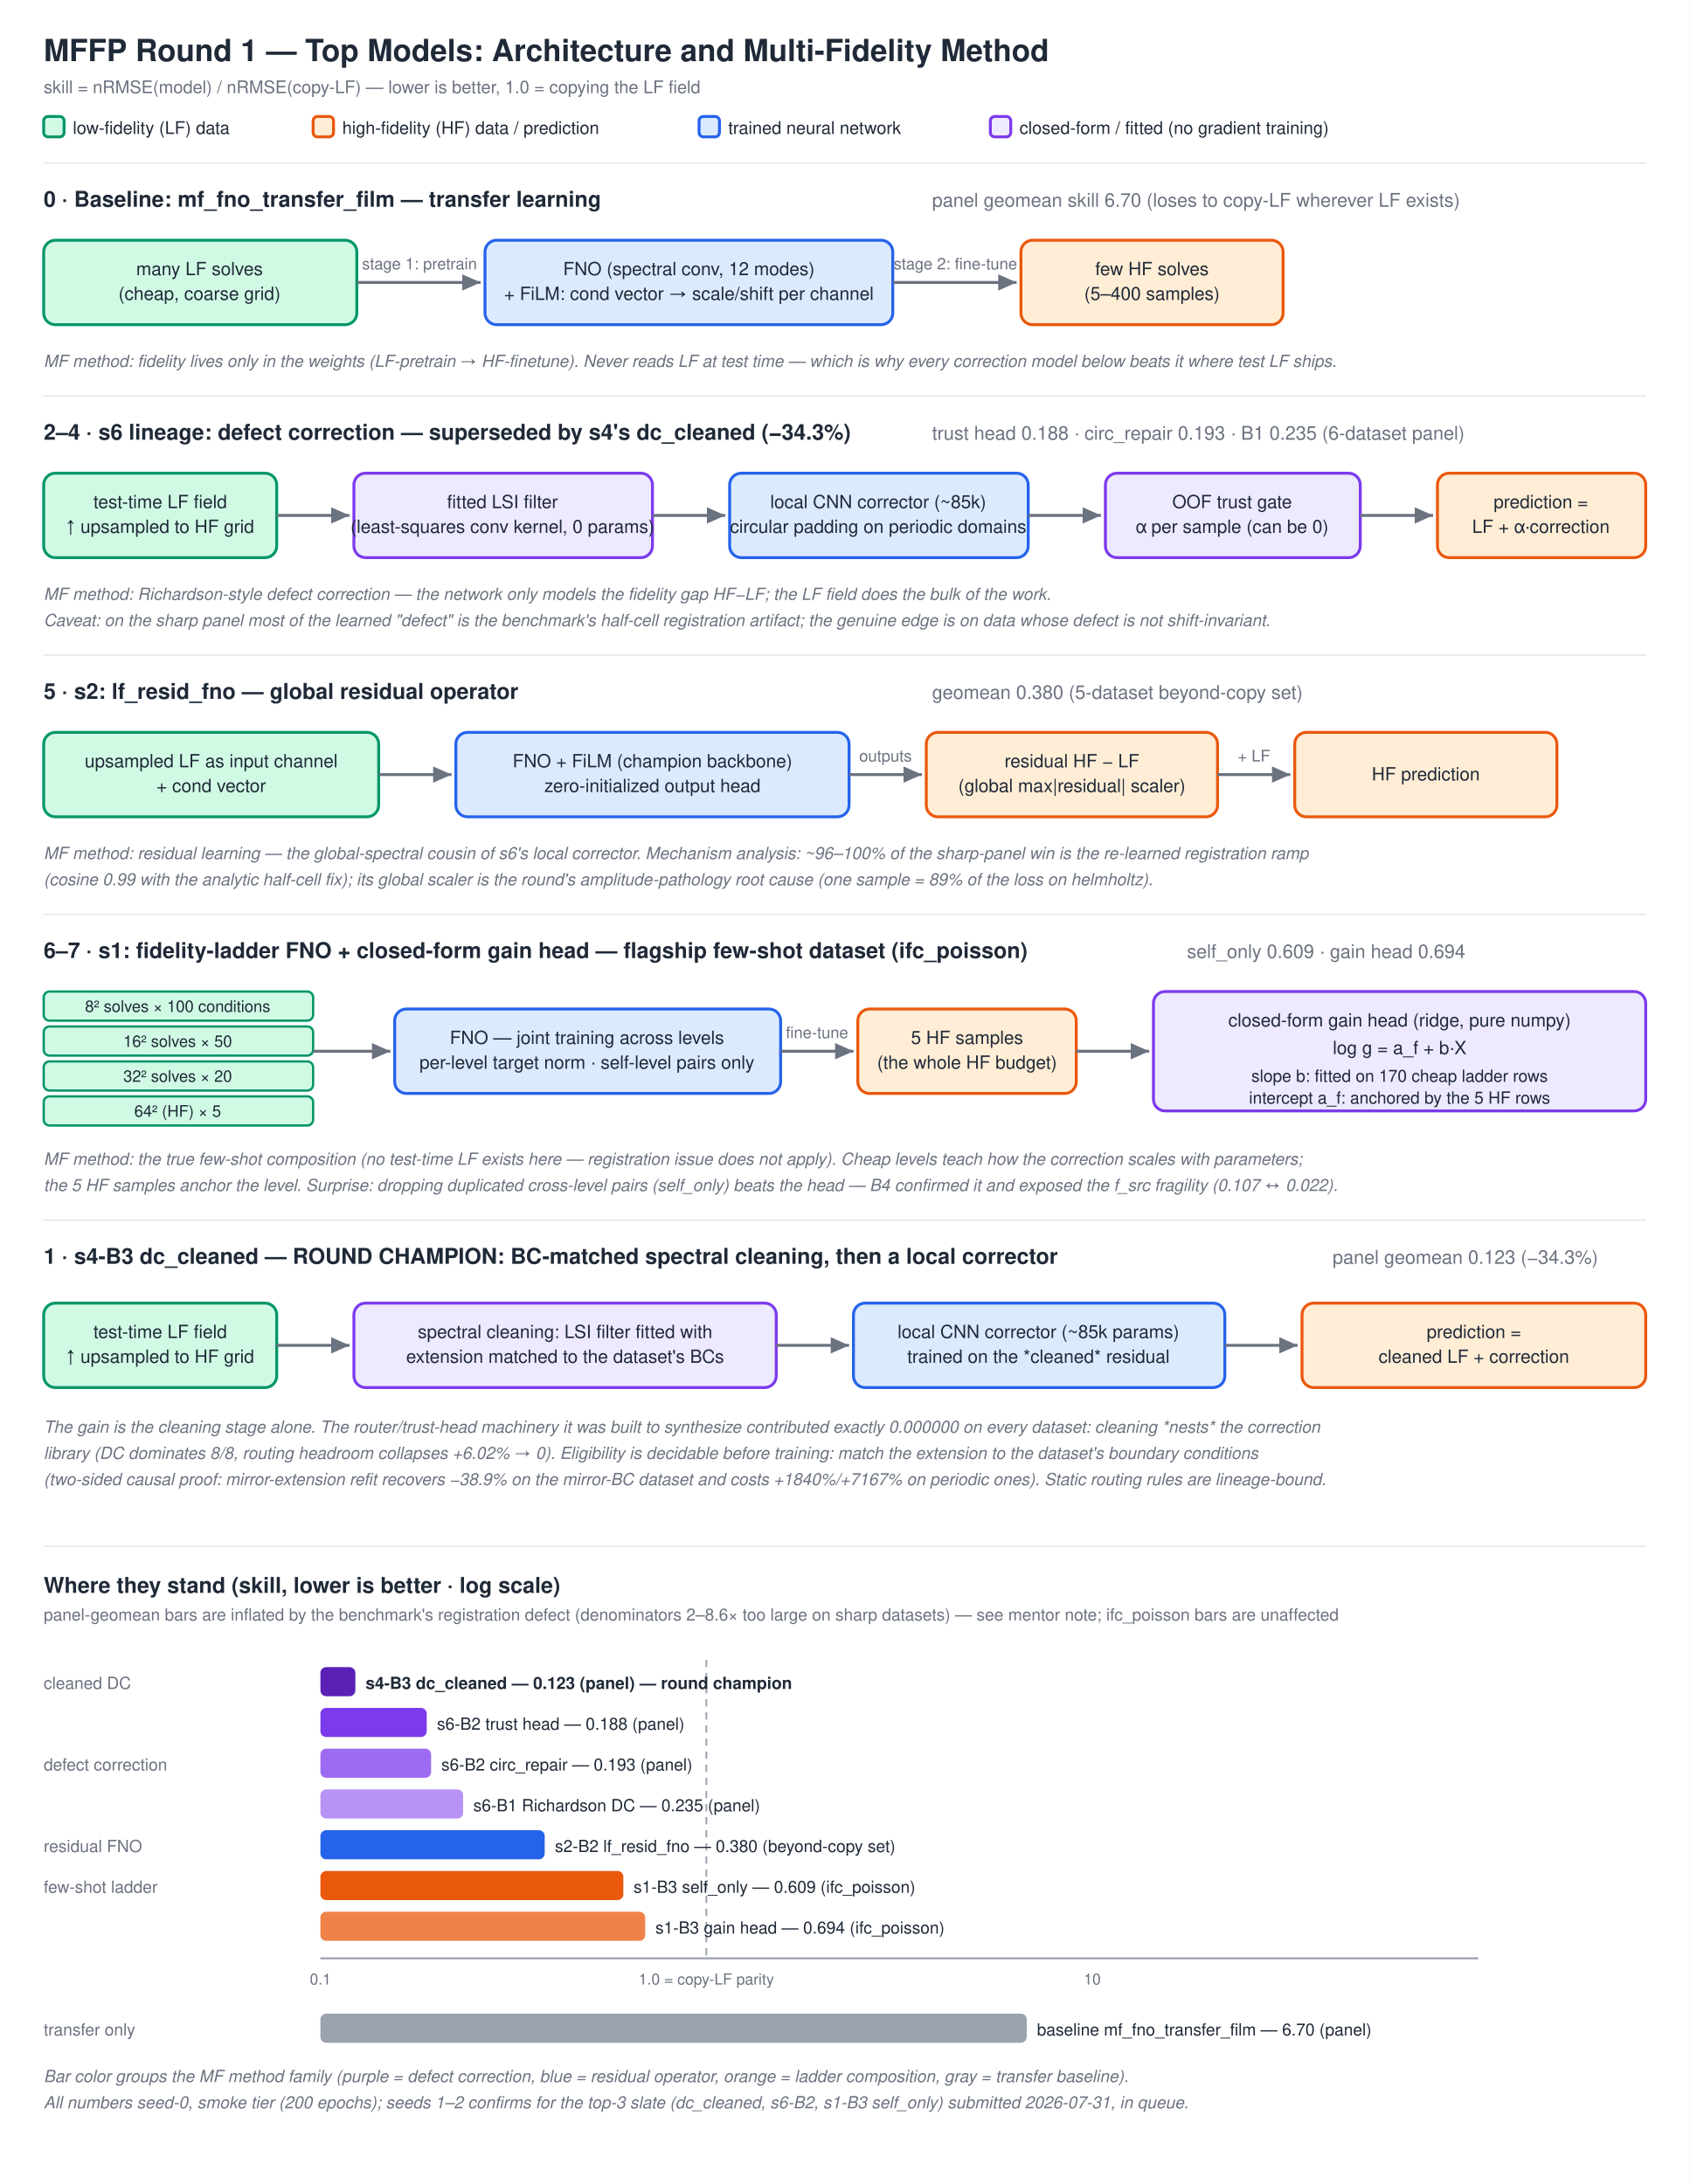
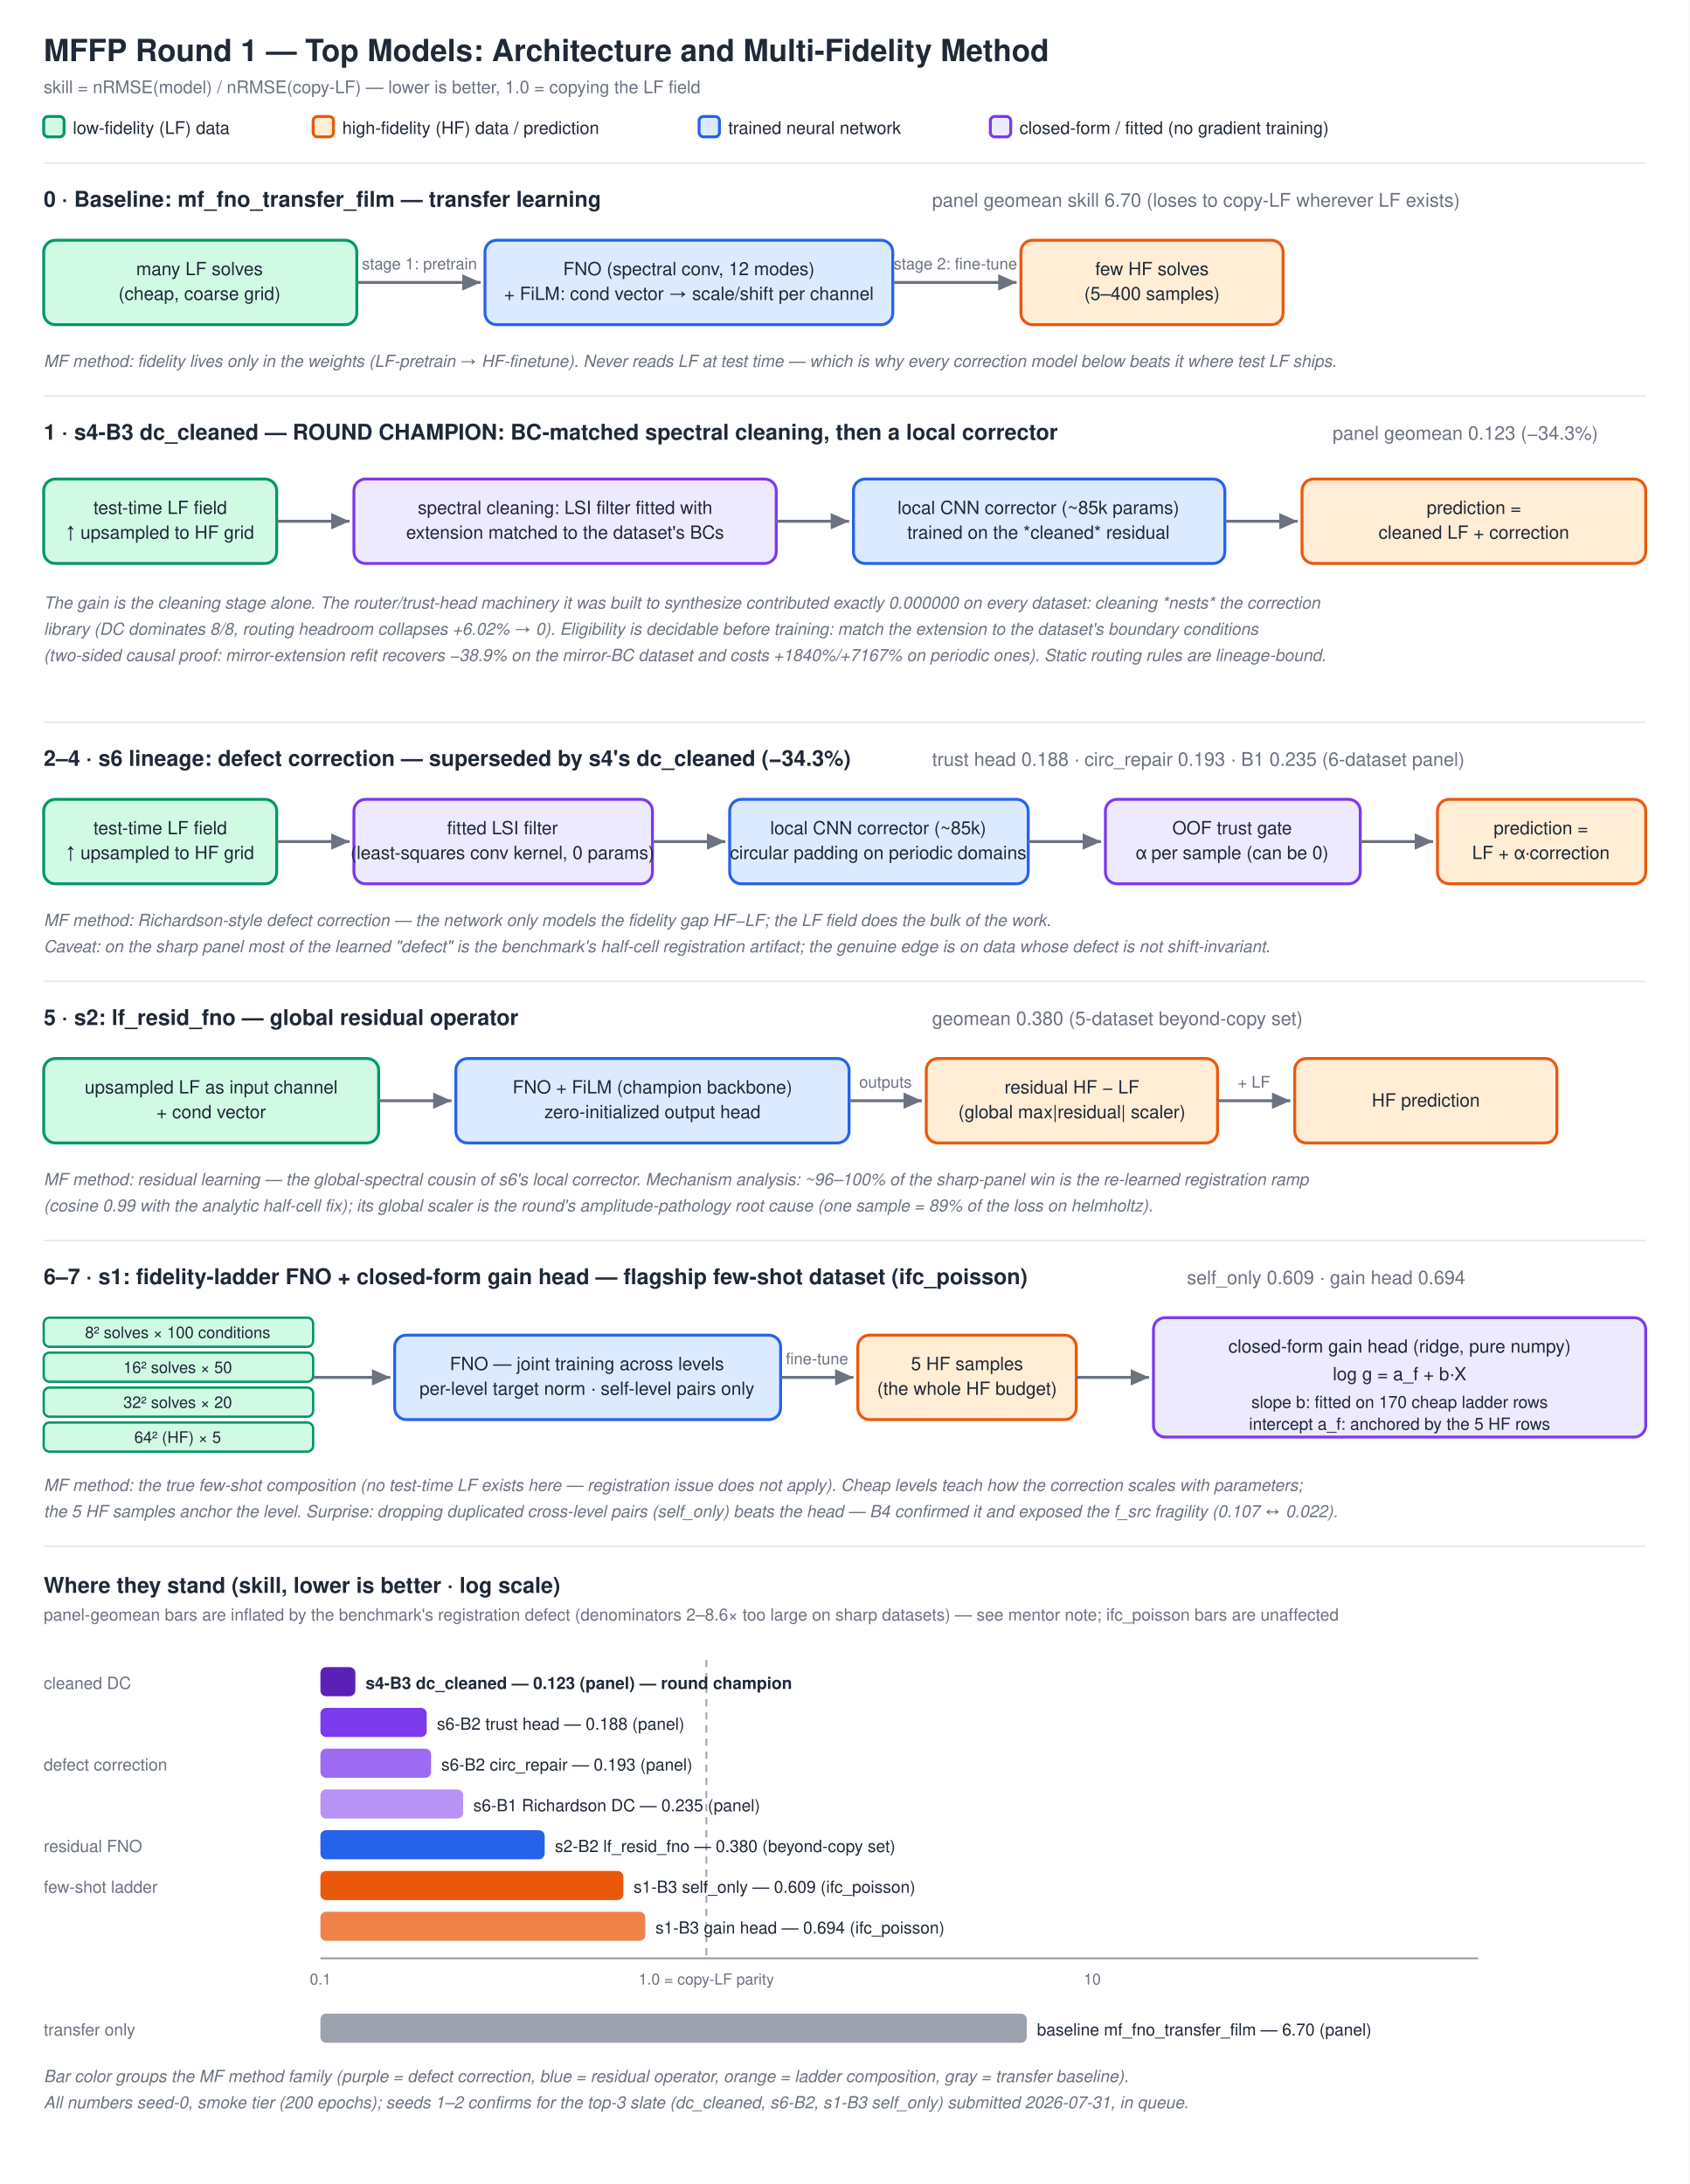
<svg xmlns="http://www.w3.org/2000/svg" width="1160" height="1500" viewBox="0 0 1160 1500" font-family="Helvetica, Arial, sans-serif">
  <defs>
    <marker id="arr" viewBox="0 0 10 10" refX="9" refY="5" markerWidth="7" markerHeight="7" orient="auto-start-reverse">
      <path d="M 0 1 L 9 5 L 0 9 z" fill="#6B7280" />
    </marker>
  </defs>
  <rect width="1160" height="1500" fill="#FFFFFF" />
  <text x="30" y="42" font-size="21" font-weight="bold" fill="#1F2937">MFFP Round 1 — Top Models: Architecture and Multi-Fidelity Method</text>
  <text x="30" y="64" font-size="12" fill="#6B7280">skill = nRMSE(model) / nRMSE(copy-LF) — lower is better, 1.0 = copying the LF field</text>
  <g font-size="12" fill="#1F2937">
    <rect x="30" y="80" width="14" height="14" rx="3" fill="#D1FAE5" stroke="#059669" stroke-width="2" />
    <text x="50" y="92">low-fidelity (LF) data</text>
    <rect x="215" y="80" width="14" height="14" rx="3" fill="#FFEDD5" stroke="#EA580C" stroke-width="2" />
    <text x="235" y="92">high-fidelity (HF) data / prediction</text>
    <rect x="480" y="80" width="14" height="14" rx="3" fill="#DBEAFE" stroke="#2563EB" stroke-width="2" />
    <text x="500" y="92">trained neural network</text>
    <rect x="680" y="80" width="14" height="14" rx="3" fill="#EDE9FE" stroke="#7C3AED" stroke-width="2" />
    <text x="700" y="92">closed-form / fitted (no gradient training)</text>
  </g>
  <line x1="30" y1="112" x2="1130" y2="112" stroke="#E5E7EB" stroke-width="1" />
  <g>
    <text x="30" y="142" font-size="15" font-weight="bold" fill="#1F2937">0 · Baseline: mf_fno_transfer_film — transfer learning</text>
    <text x="640" y="142" font-size="13" fill="#6B7280">panel geomean skill 6.70 (loses to copy-LF wherever LF exists)</text>
    <rect x="30" y="165" width="215" height="58" rx="8" fill="#D1FAE5" stroke="#059669" stroke-width="2" />
    <text x="137" y="189" font-size="12.5" fill="#1F2937" text-anchor="middle">many LF solves</text>
    <text x="137" y="206" font-size="12.5" fill="#1F2937" text-anchor="middle">(cheap, coarse grid)</text>
    <line x1="245" y1="194" x2="330" y2="194" stroke="#6B7280" stroke-width="2" marker-end="url(#arr)" />
    <text x="288" y="185" font-size="11" fill="#6B7280" text-anchor="middle">stage 1: pretrain</text>
    <rect x="333" y="165" width="280" height="58" rx="8" fill="#DBEAFE" stroke="#2563EB" stroke-width="2" />
    <text x="473" y="189" font-size="12.5" fill="#1F2937" text-anchor="middle">FNO (spectral conv, 12 modes)</text>
    <text x="473" y="206" font-size="12.5" fill="#1F2937" text-anchor="middle">+ FiLM: cond vector → scale/shift per channel</text>
    <line x1="613" y1="194" x2="698" y2="194" stroke="#6B7280" stroke-width="2" marker-end="url(#arr)" />
    <text x="656" y="185" font-size="11" fill="#6B7280" text-anchor="middle">stage 2: fine-tune</text>
    <rect x="701" y="165" width="180" height="58" rx="8" fill="#FFEDD5" stroke="#EA580C" stroke-width="2" />
    <text x="791" y="189" font-size="12.5" fill="#1F2937" text-anchor="middle">few HF solves</text>
    <text x="791" y="206" font-size="12.5" fill="#1F2937" text-anchor="middle">(5–400 samples)</text>
    <text x="30" y="252" font-size="11.5" font-style="italic" fill="#6B7280">MF method: fidelity lives only in the weights (LF-pretrain → HF-finetune). Never reads LF at test time — which is why every correction model below beats it where test LF ships.</text>
  </g>
  <line x1="30" y1="272" x2="1130" y2="272" stroke="#E5E7EB" stroke-width="1" />
-   <g>
+   <g transform="translate(0,224)">
    <text x="30" y="302" font-size="15" font-weight="bold" fill="#1F2937">2–4 · s6 lineage: defect correction — superseded by s4's dc_cleaned (−34.3%)</text>
    <text x="640" y="302" font-size="13" fill="#6B7280">trust head 0.188 · circ_repair 0.193 · B1 0.235 (6-dataset panel)</text>
    <rect x="30" y="325" width="160" height="58" rx="8" fill="#D1FAE5" stroke="#059669" stroke-width="2" />
    <text x="110" y="349" font-size="12.5" fill="#1F2937" text-anchor="middle">test-time LF field</text>
    <text x="110" y="366" font-size="12.5" fill="#1F2937" text-anchor="middle">↑ upsampled to HF grid</text>
    <line x1="190" y1="354" x2="240" y2="354" stroke="#6B7280" stroke-width="2" marker-end="url(#arr)" />
    <rect x="243" y="325" width="205" height="58" rx="8" fill="#EDE9FE" stroke="#7C3AED" stroke-width="2" />
    <text x="345" y="349" font-size="12.5" fill="#1F2937" text-anchor="middle">fitted LSI filter</text>
    <text x="345" y="366" font-size="12.5" fill="#1F2937" text-anchor="middle">(least-squares conv kernel, 0 params)</text>
    <line x1="448" y1="354" x2="498" y2="354" stroke="#6B7280" stroke-width="2" marker-end="url(#arr)" />
    <rect x="501" y="325" width="205" height="58" rx="8" fill="#DBEAFE" stroke="#2563EB" stroke-width="2" />
    <text x="603" y="349" font-size="12.5" fill="#1F2937" text-anchor="middle">local CNN corrector (~85k)</text>
    <text x="603" y="366" font-size="12.5" fill="#1F2937" text-anchor="middle">circular padding on periodic domains</text>
    <line x1="706" y1="354" x2="756" y2="354" stroke="#6B7280" stroke-width="2" marker-end="url(#arr)" />
    <rect x="759" y="325" width="175" height="58" rx="8" fill="#EDE9FE" stroke="#7C3AED" stroke-width="2" />
    <text x="846" y="349" font-size="12.5" fill="#1F2937" text-anchor="middle">OOF trust gate</text>
    <text x="846" y="366" font-size="12.5" fill="#1F2937" text-anchor="middle">α per sample (can be 0)</text>
    <line x1="934" y1="354" x2="984" y2="354" stroke="#6B7280" stroke-width="2" marker-end="url(#arr)" />
    <rect x="987" y="325" width="143" height="58" rx="8" fill="#FFEDD5" stroke="#EA580C" stroke-width="2" />
    <text x="1058" y="349" font-size="12.5" fill="#1F2937" text-anchor="middle">prediction =</text>
    <text x="1058" y="366" font-size="12.5" fill="#1F2937" text-anchor="middle">LF + α·correction</text>
    <text x="30" y="412" font-size="11.5" font-style="italic" fill="#6B7280">MF method: Richardson-style defect correction — the network only models the fidelity gap HF−LF; the LF field does the bulk of the work.</text>
    <text x="30" y="430" font-size="11.5" font-style="italic" fill="#6B7280">Caveat: on the sharp panel most of the learned "defect" is the benchmark's half-cell registration artifact; the genuine edge is on data whose defect is not shift-invariant.</text>
  </g>
-   <line x1="30" y1="450" x2="1130" y2="450" stroke="#E5E7EB" stroke-width="1" />
-   <g>
+   <line x1="30" y1="496" x2="1130" y2="496" stroke="#E5E7EB" stroke-width="1" />
+   <g transform="translate(0,224)">
    <text x="30" y="480" font-size="15" font-weight="bold" fill="#1F2937">5 · s2: lf_resid_fno — global residual operator</text>
    <text x="640" y="480" font-size="13" fill="#6B7280">geomean 0.380 (5-dataset beyond-copy set)</text>
    <rect x="30" y="503" width="230" height="58" rx="8" fill="#D1FAE5" stroke="#059669" stroke-width="2" />
    <text x="145" y="527" font-size="12.5" fill="#1F2937" text-anchor="middle">upsampled LF as input channel</text>
    <text x="145" y="544" font-size="12.5" fill="#1F2937" text-anchor="middle">+ cond vector</text>
    <line x1="260" y1="532" x2="310" y2="532" stroke="#6B7280" stroke-width="2" marker-end="url(#arr)" />
    <rect x="313" y="503" width="270" height="58" rx="8" fill="#DBEAFE" stroke="#2563EB" stroke-width="2" />
    <text x="448" y="527" font-size="12.5" fill="#1F2937" text-anchor="middle">FNO + FiLM (champion backbone)</text>
    <text x="448" y="544" font-size="12.5" fill="#1F2937" text-anchor="middle">zero-initialized output head</text>
    <line x1="583" y1="532" x2="633" y2="532" stroke="#6B7280" stroke-width="2" marker-end="url(#arr)" />
    <text x="608" y="523" font-size="11" fill="#6B7280" text-anchor="middle">outputs</text>
    <rect x="636" y="503" width="200" height="58" rx="8" fill="#FFEDD5" stroke="#EA580C" stroke-width="2" />
    <text x="736" y="527" font-size="12.5" fill="#1F2937" text-anchor="middle">residual  HF − LF</text>
    <text x="736" y="544" font-size="12.5" fill="#1F2937" text-anchor="middle">(global max|residual| scaler)</text>
    <line x1="836" y1="532" x2="886" y2="532" stroke="#6B7280" stroke-width="2" marker-end="url(#arr)" />
    <text x="861" y="523" font-size="11" fill="#6B7280" text-anchor="middle">+ LF</text>
    <rect x="889" y="503" width="180" height="58" rx="8" fill="#FFEDD5" stroke="#EA580C" stroke-width="2" />
    <text x="979" y="536" font-size="12.5" fill="#1F2937" text-anchor="middle">HF prediction</text>
    <text x="30" y="590" font-size="11.5" font-style="italic" fill="#6B7280">MF method: residual learning — the global-spectral cousin of s6's local corrector. Mechanism analysis: ~96–100% of the sharp-panel win is the re-learned registration ramp</text>
    <text x="30" y="608" font-size="11.5" font-style="italic" fill="#6B7280">(cosine 0.99 with the analytic half-cell fix); its global scaler is the round's amplitude-pathology root cause (one sample = 89% of the loss on helmholtz).</text>
  </g>
-   <line x1="30" y1="628" x2="1130" y2="628" stroke="#E5E7EB" stroke-width="1" />
-   <g>
+   <line x1="30" y1="674" x2="1130" y2="674" stroke="#E5E7EB" stroke-width="1" />
+   <g transform="translate(0,224)">
    <text x="30" y="658" font-size="15" font-weight="bold" fill="#1F2937">6–7 · s1: fidelity-ladder FNO + closed-form gain head — flagship few-shot dataset (ifc_poisson)</text>
    <text x="815" y="658" font-size="13" fill="#6B7280">self_only 0.609 · gain head 0.694</text>
    <rect x="30" y="681" width="185" height="20" rx="4" fill="#D1FAE5" stroke="#059669" stroke-width="1.6" />
    <rect x="30" y="705" width="185" height="20" rx="4" fill="#D1FAE5" stroke="#059669" stroke-width="1.6" />
    <rect x="30" y="729" width="185" height="20" rx="4" fill="#D1FAE5" stroke="#059669" stroke-width="1.6" />
    <rect x="30" y="753" width="185" height="20" rx="4" fill="#D1FAE5" stroke="#059669" stroke-width="1.6" />
    <text x="122" y="695" font-size="11" fill="#1F2937" text-anchor="middle">8² solves × 100 conditions</text>
    <text x="122" y="719" font-size="11" fill="#1F2937" text-anchor="middle">16² solves × 50</text>
    <text x="122" y="743" font-size="11" fill="#1F2937" text-anchor="middle">32² solves × 20</text>
    <text x="122" y="767" font-size="11" fill="#1F2937" text-anchor="middle">64² (HF) × 5</text>
    <line x1="215" y1="722" x2="268" y2="722" stroke="#6B7280" stroke-width="2" marker-end="url(#arr)" />
    <rect x="271" y="693" width="265" height="58" rx="8" fill="#DBEAFE" stroke="#2563EB" stroke-width="2" />
    <text x="403" y="717" font-size="12.5" fill="#1F2937" text-anchor="middle">FNO — joint training across levels</text>
    <text x="403" y="734" font-size="12.5" fill="#1F2937" text-anchor="middle">per-level target norm · self-level pairs only</text>
    <line x1="536" y1="722" x2="586" y2="722" stroke="#6B7280" stroke-width="2" marker-end="url(#arr)" />
    <text x="561" y="713" font-size="11" fill="#6B7280" text-anchor="middle">fine-tune</text>
    <rect x="589" y="693" width="150" height="58" rx="8" fill="#FFEDD5" stroke="#EA580C" stroke-width="2" />
    <text x="664" y="717" font-size="12.5" fill="#1F2937" text-anchor="middle">5 HF samples</text>
    <text x="664" y="734" font-size="12.5" fill="#1F2937" text-anchor="middle">(the whole HF budget)</text>
    <line x1="739" y1="722" x2="789" y2="722" stroke="#6B7280" stroke-width="2" marker-end="url(#arr)" />
    <rect x="792" y="681" width="338" height="82" rx="8" fill="#EDE9FE" stroke="#7C3AED" stroke-width="2" />
    <text x="961" y="705" font-size="12.5" fill="#1F2937" text-anchor="middle">closed-form gain head (ridge, pure numpy)</text>
    <text x="961" y="724" font-size="12.5" fill="#1F2937" text-anchor="middle">log g = a_f + b·X</text>
    <text x="961" y="743" font-size="11.5" fill="#1F2937" text-anchor="middle">slope b: fitted on 170 cheap ladder rows</text>
    <text x="961" y="758" font-size="11.5" fill="#1F2937" text-anchor="middle">intercept a_f: anchored by the 5 HF rows</text>
    <text x="30" y="800" font-size="11.5" font-style="italic" fill="#6B7280">MF method: the true few-shot composition (no test-time LF exists here — registration issue does not apply). Cheap levels teach how the correction scales with parameters;</text>
    <text x="30" y="818" font-size="11.5" font-style="italic" fill="#6B7280">the 5 HF samples anchor the level. Surprise: dropping duplicated cross-level pairs (self_only) beats the head — B4 confirmed it and exposed the f_src fragility (0.107 ↔ 0.022).</text>
  </g>
-   <line x1="30" y1="838" x2="1130" y2="838" stroke="#E5E7EB" stroke-width="1" />
-   <g>
+   <line x1="30" y1="852" x2="1130" y2="852" stroke="#E5E7EB" stroke-width="1" />
+   <g transform="translate(0,-566)">
    <text x="30" y="868" font-size="15" font-weight="bold" fill="#1F2937">1 · s4-B3 dc_cleaned — ROUND CHAMPION: BC-matched spectral cleaning, then a local corrector</text>
    <text x="915" y="868" font-size="13" fill="#6B7280">panel geomean 0.123 (−34.3%)</text>
    <rect x="30" y="895" width="160" height="58" rx="8" fill="#D1FAE5" stroke="#059669" stroke-width="2" />
    <text x="110" y="919" font-size="12.5" fill="#1F2937" text-anchor="middle">test-time LF field</text>
    <text x="110" y="936" font-size="12.5" fill="#1F2937" text-anchor="middle">↑ upsampled to HF grid</text>
    <line x1="190" y1="924" x2="240" y2="924" stroke="#6B7280" stroke-width="2" marker-end="url(#arr)" />
    <rect x="243" y="895" width="290" height="58" rx="8" fill="#EDE9FE" stroke="#7C3AED" stroke-width="2" />
    <text x="388" y="919" font-size="12.5" fill="#1F2937" text-anchor="middle">spectral cleaning: LSI filter fitted with</text>
    <text x="388" y="936" font-size="12.5" fill="#1F2937" text-anchor="middle">extension matched to the dataset's BCs</text>
    <line x1="533" y1="924" x2="583" y2="924" stroke="#6B7280" stroke-width="2" marker-end="url(#arr)" />
    <rect x="586" y="895" width="255" height="58" rx="8" fill="#DBEAFE" stroke="#2563EB" stroke-width="2" />
    <text x="713" y="919" font-size="12.5" fill="#1F2937" text-anchor="middle">local CNN corrector (~85k params)</text>
    <text x="713" y="936" font-size="12.5" fill="#1F2937" text-anchor="middle">trained on the *cleaned* residual</text>
    <line x1="841" y1="924" x2="891" y2="924" stroke="#6B7280" stroke-width="2" marker-end="url(#arr)" />
    <rect x="894" y="895" width="236" height="58" rx="8" fill="#FFEDD5" stroke="#EA580C" stroke-width="2" />
    <text x="1012" y="919" font-size="12.5" fill="#1F2937" text-anchor="middle">prediction =</text>
    <text x="1012" y="936" font-size="12.5" fill="#1F2937" text-anchor="middle">cleaned LF + correction</text>
    <text x="30" y="984" font-size="11.5" font-style="italic" fill="#6B7280">The gain is the cleaning stage alone. The router/trust-head machinery it was built to synthesize contributed exactly 0.000000 on every dataset: cleaning *nests* the correction</text>
    <text x="30" y="1002" font-size="11.5" font-style="italic" fill="#6B7280">library (DC dominates 8/8, routing headroom collapses +6.02% → 0). Eligibility is decidable before training: match the extension to the dataset's boundary conditions</text>
    <text x="30" y="1020" font-size="11.5" font-style="italic" fill="#6B7280">(two-sided causal proof: mirror-extension refit recovers −38.9% on the mirror-BC dataset and costs +1840%/+7167% on periodic ones). Static routing rules are lineage-bound.</text>
  </g>
  <line x1="30" y1="1062" x2="1130" y2="1062" stroke="#E5E7EB" stroke-width="1" />
  <g>
    <text x="30" y="1094" font-size="15" font-weight="bold" fill="#1F2937">Where they stand (skill, lower is better · log scale)</text>
    <text x="30" y="1113" font-size="11.5" fill="#6B7280">panel-geomean bars are inflated by the benchmark's registration defect (denominators 2–8.6× too large on sharp datasets) — see mentor note; ifc_poisson bars are unaffected</text>
    <line x1="220" y1="1345" x2="1015" y2="1345" stroke="#9CA3AF" stroke-width="1.4" />
    <g font-size="10.5" fill="#6B7280" text-anchor="middle">
      <text x="220" y="1363">0.1</text>
      <text x="485" y="1363">1.0 = copy-LF parity</text>
      <text x="750" y="1363">10</text>
    </g>
    <line x1="485" y1="1140" x2="485" y2="1345" stroke="#9CA3AF" stroke-width="1.2" stroke-dasharray="5,4" />
    <g font-size="11.5" fill="#1F2937">
      <rect x="220" y="1145" width="24" height="20" rx="4" fill="#5B21B6" />
      <text x="251" y="1160" font-weight="bold">s4-B3 dc_cleaned — 0.123 (panel) — round champion</text>
      <rect x="220" y="1173" width="73" height="20" rx="4" fill="#7C3AED" />
      <text x="300" y="1188">s6-B2 trust head — 0.188 (panel)</text>
      <rect x="220" y="1201" width="76" height="20" rx="4" fill="#7C3AED" opacity="0.75" />
      <text x="303" y="1216">s6-B2 circ_repair — 0.193 (panel)</text>
      <rect x="220" y="1229" width="98" height="20" rx="4" fill="#7C3AED" opacity="0.55" />
      <text x="325" y="1244">s6-B1 Richardson DC — 0.235 (panel)</text>
      <rect x="220" y="1257" width="154" height="20" rx="4" fill="#2563EB" />
      <text x="381" y="1272">s2-B2 lf_resid_fno — 0.380 (beyond-copy set)</text>
      <rect x="220" y="1285" width="208" height="20" rx="4" fill="#EA580C" />
      <text x="435" y="1300">s1-B3 self_only — 0.609 (ifc_poisson)</text>
      <rect x="220" y="1313" width="223" height="20" rx="4" fill="#EA580C" opacity="0.75" />
      <text x="450" y="1328">s1-B3 gain head — 0.694 (ifc_poisson)</text>
    </g>
    <g font-size="11.5" fill="#1F2937">
      <rect x="220" y="1383" width="485" height="20" rx="4" fill="#9CA3AF" />
      <text x="712" y="1398">baseline mf_fno_transfer_film — 6.70 (panel)</text>
    </g>
    <text x="30" y="1160" font-size="11.5" fill="#6B7280">cleaned DC</text>
    <text x="30" y="1216" font-size="11.5" fill="#6B7280">defect correction</text>
    <text x="30" y="1272" font-size="11.5" fill="#6B7280">residual FNO</text>
    <text x="30" y="1300" font-size="11.5" fill="#6B7280">few-shot ladder</text>
    <text x="30" y="1398" font-size="11.5" fill="#6B7280">transfer only</text>
    <text x="30" y="1430" font-size="11.5" font-style="italic" fill="#6B7280">Bar color groups the MF method family (purple = defect correction, blue = residual operator, orange = ladder composition, gray = transfer baseline).</text>
    <text x="30" y="1448" font-size="11.5" font-style="italic" fill="#6B7280">All numbers seed-0, smoke tier (200 epochs); seeds 1–2 confirms for the top-3 slate (dc_cleaned, s6-B2, s1-B3 self_only) submitted 2026-07-31, in queue.</text>
  </g>
</svg>
